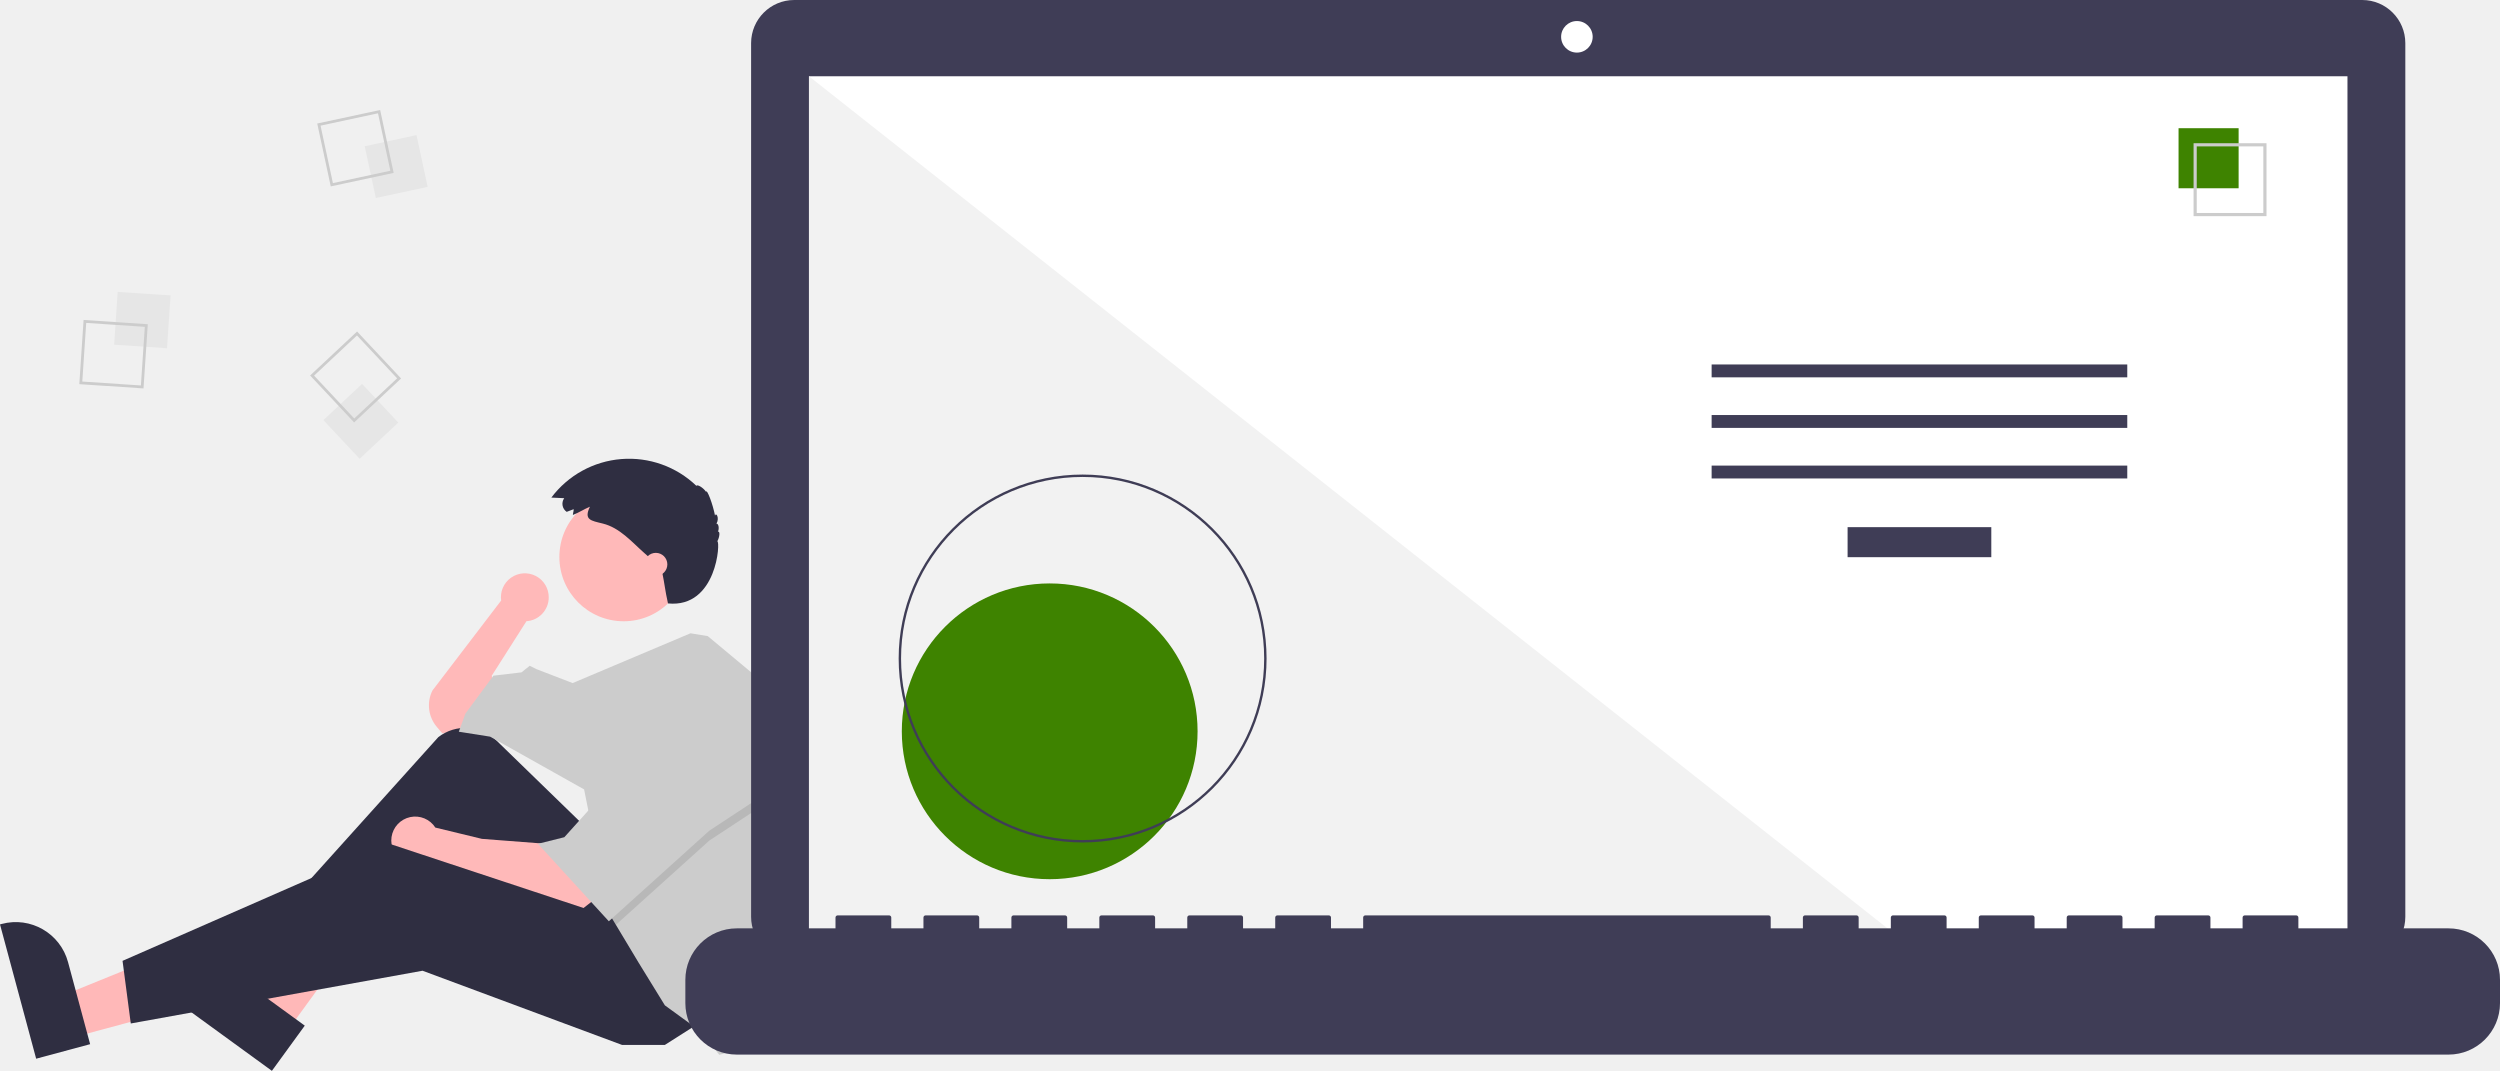
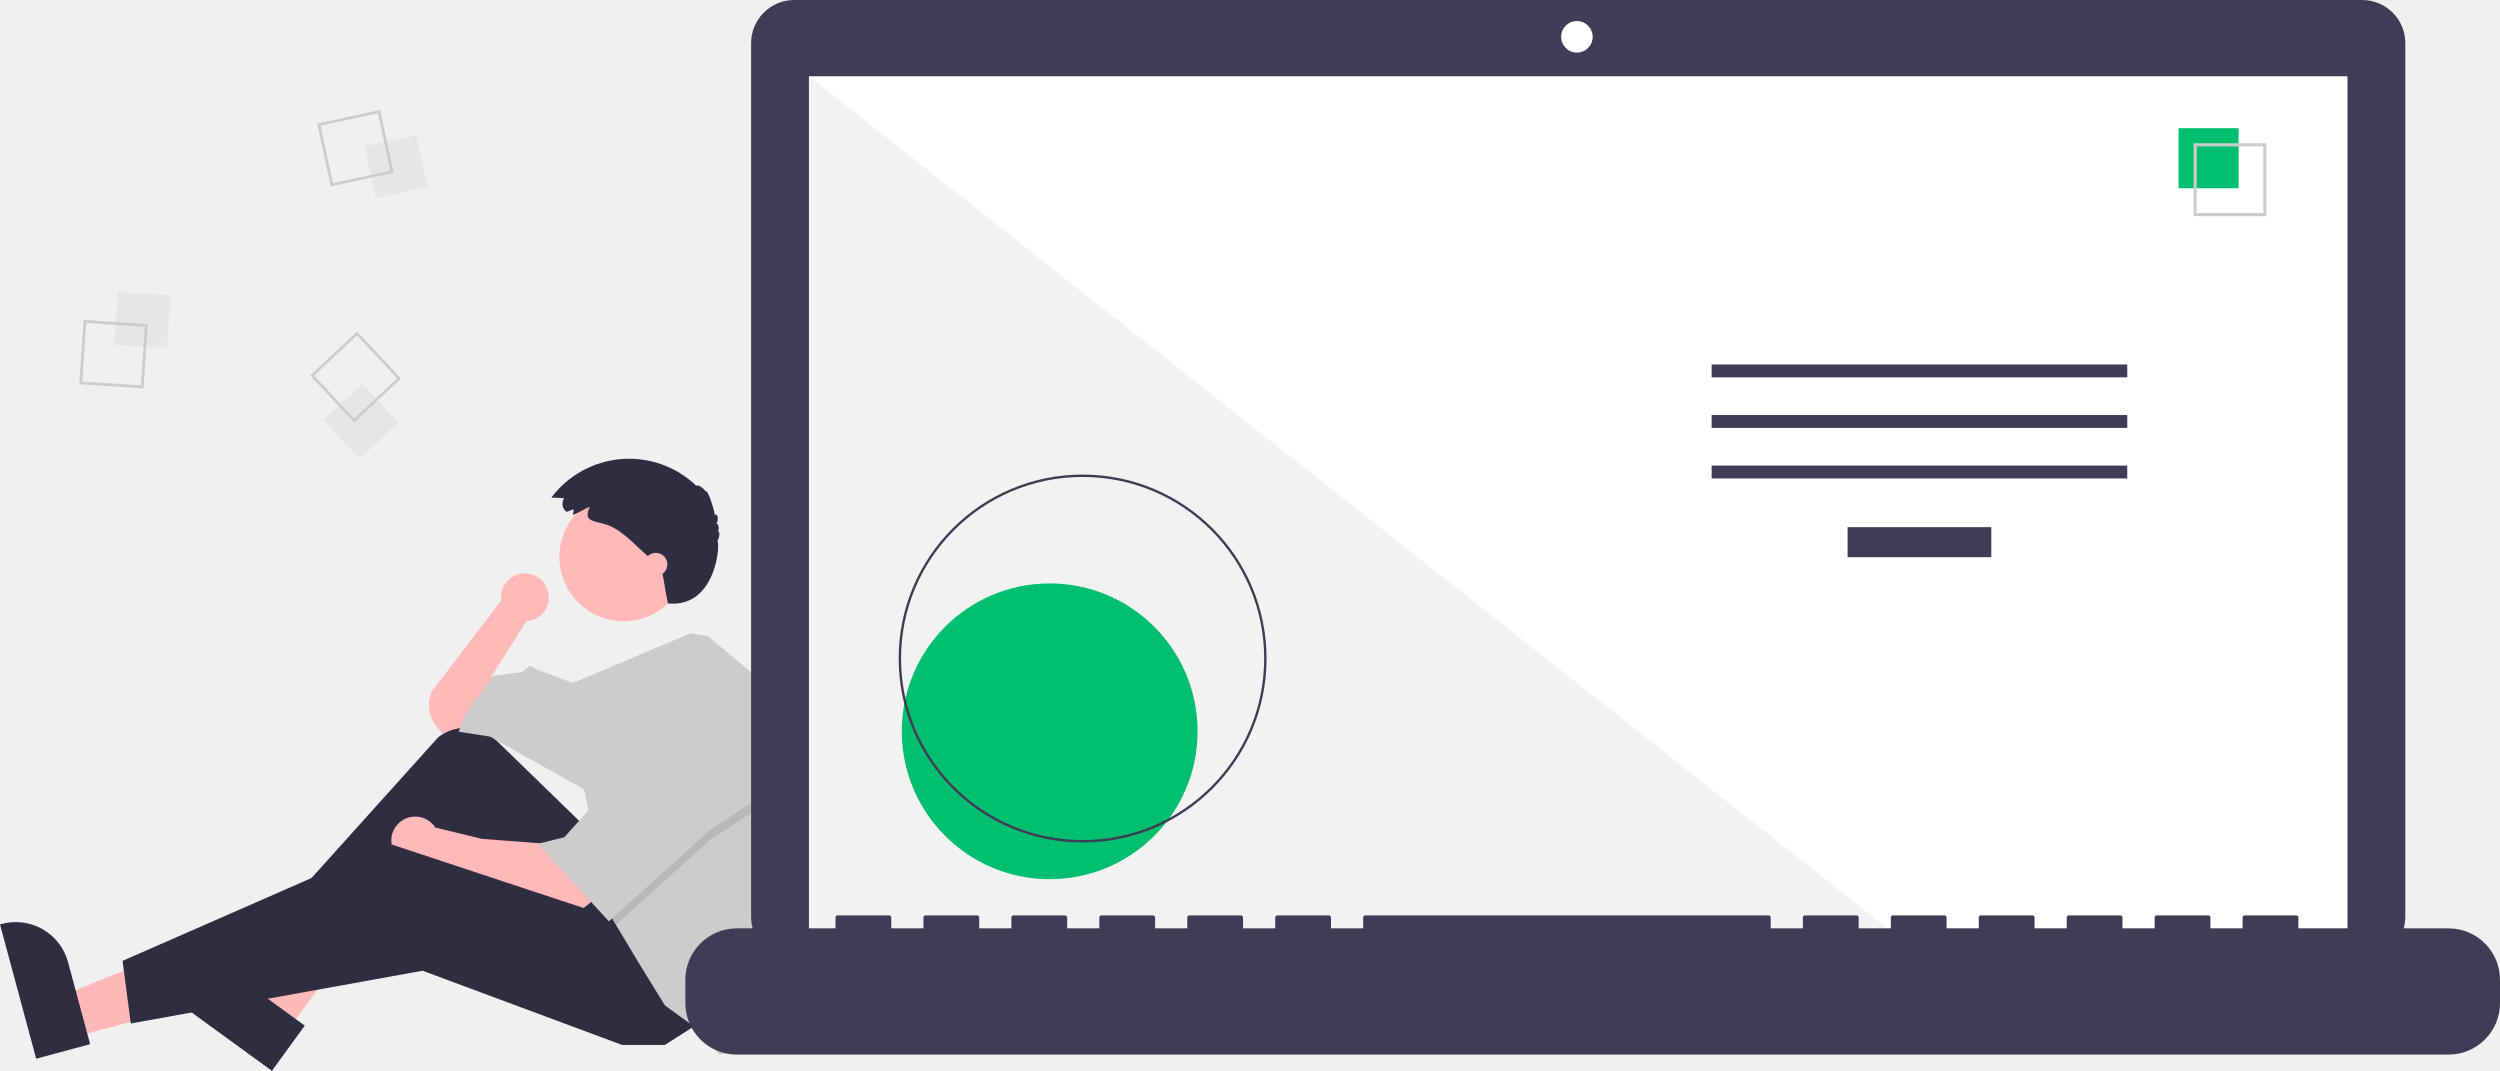
<svg xmlns="http://www.w3.org/2000/svg" id="ba230943-1bdb-4bd0-9561-c7824586c7f7" data-name="Layer 1" width="1019.484" height="436.681" viewBox="0 0 1019.484 436.681">
  <path d="M314.028,475.274a9.751,9.751,0,1,0-19.407,1.282l-28.014,36.686a13.583,13.583,0,0,0,1.836,14.914l2.198,2.564,10.083-2.017,11.428-10.083L290.806,507.192l14.117-22.183-.018-.016A9.743,9.743,0,0,0,314.028,475.274Z" transform="translate(-90.2579 -231.6594)" fill="#ffb9b9" />
  <polygon points="30.041 422.968 25.468 405.984 88.8 380.265 95.549 405.331 30.041 422.968" fill="#ffb8b8" />
  <path d="M105.002,663.391,90.258,608.629l.693-.187a22.075,22.075,0,0,1,27.054,15.575l0.0.001L127.01,657.466Z" transform="translate(-90.2579 -231.6594)" fill="#2f2e41" />
  <polygon points="117.278 420.254 103.054 409.91 136.185 350.121 157.179 365.388 117.278 420.254" fill="#ffb8b8" />
  <path d="M201.137,668.341,155.271,634.985l.422-.58a22.075,22.075,0,0,1,30.835-4.87l.001.001L214.542,649.908Z" transform="translate(-90.2579 -231.6594)" fill="#2f2e41" />
  <path d="M328.45,568.364l-35.795-34.773a18.076,18.076,0,0,0-23.668-1.322L201.401,607.352l6.05,9.411L271.984,573.069l43.694,57.139,41.678-20.838Z" transform="translate(-90.2579 -231.6594)" fill="#2f2e41" />
  <path d="M312.989,575.758l-26.217-2.017-18.986-4.603a9.753,9.753,0,1,0-1.85,12.656l-.003.014,11.428,4.706,49.072,16.806,6.05-4.706Z" transform="translate(-90.2579 -231.6594)" fill="#ffb9b9" />
  <polygon points="285.92 416.699 271.131 426.11 253.653 426.11 172.315 395.86 53.332 417.371 49.971 391.826 158.871 344.099 254.326 375.693 285.92 416.699" fill="#2f2e41" />
  <circle cx="254.326" cy="227.132" r="26.217" fill="#ffb9b9" />
  <path d="M412.417,563.463a150.631,150.631,0,0,1-7.388,46.592l-1.963,6.037-9.411,43.022-10.083,2.689-7.394-9.411-14.789-10.755L350.634,624.158,341.411,608.791l-2.877-4.8-10.083-50.416-38.317-21.511-12.772-2.017,2.689-7.394,11.428-15.461L302.906,505.847l3.361-2.689,2.689,1.344,14.823,5.71,48.057-20.304,7.031,1.15L403.067,511.225A150.499,150.499,0,0,1,412.417,563.463Z" transform="translate(-90.2579 -231.6594)" fill="#ccc" />
  <polygon points="314.825 325.949 289.281 342.754 251.153 377.131 248.276 372.332 240.209 331.999 242.226 331.999 263.065 293.683 314.825 325.949" opacity="0.1" style="isolation:isolate" />
  <polygon points="263.065 289.649 242.226 327.965 230.126 341.41 219.371 344.099 248.276 375.693 289.281 338.721 314.825 321.915 263.065 289.649" fill="#ccc" />
  <path d="M324.193,439.299l-2.841,1.093a3.965,3.965,0,0,1-1.06-5.507q.023-.034.047-.067l-5.249-.246a39.637,39.637,0,0,1,59.173-4.77c.239-.823,2.844.778,3.908,2.402.357-1.339,2.8,5.135,3.664,9.712.4-1.524,1.938.936.591,3.297.854-.125,1.239,2.059.578,3.276.934-.439.777,2.169-.236,3.911,1.333-.118-.114,27.331-20.114,25.331-1.392-6.397-1-6-2.64-14.226-.763-.81-1.599-1.548-2.433-2.284l-4.513-3.983c-5.247-4.632-10.021-10.348-17.011-12.08-4.804-1.19-7.841-1.458-5.223-6.872-2.365.987-4.574,2.455-6.961,3.372C323.905,440.902,324.239,440.055,324.193,439.299Z" transform="translate(-90.2579 -231.6594)" fill="#2f2e41" />
  <circle cx="267.434" cy="230.157" r="4.706" fill="#ffb9b9" />
  <rect x="137.514" y="351.376" width="21.61" height="21.61" transform="translate(-313.1754 254.4458) rotate(-86.18992)" fill="#e6e6e6" style="isolation:isolate" />
  <path d="M124.344,362.131l26.183,1.744-1.744,26.183-26.183-1.744Zm24.969,2.806-23.906-1.592-1.592,23.906,23.906,1.592Z" transform="translate(-90.2579 -231.6594)" fill="#ccc" />
  <rect x="241.009" y="288.772" width="21.61" height="21.61" transform="translate(-147.5724 -172.0746) rotate(-12.12675)" fill="#e6e6e6" style="isolation:isolate" />
  <path d="M245.278,276.51l5.513,25.655-25.655,5.513-5.513-25.655Zm4.157,24.779-5.033-23.424-23.424,5.033,5.033,23.424Z" transform="translate(-90.2579 -231.6594)" fill="#ccc" />
  <rect x="226.603" y="392.674" width="21.61" height="21.61" transform="translate(-301.9456 39.64172) rotate(-43.12712)" fill="#e6e6e6" style="isolation:isolate" />
  <path d="M253.815,385.997,234.663,403.935l-17.939-19.152,19.152-17.939Zm-19.099,16.326,17.486-16.379-16.379-17.486-17.486,16.379Z" transform="translate(-90.2579 -231.6594)" fill="#ccc" />
  <path d="M1053.535,231.659H414.152a17.598,17.598,0,0,0-17.599,17.598v356.252a17.599,17.599,0,0,0,17.599,17.599H1053.535a17.599,17.599,0,0,0,17.599-17.599V249.258a17.599,17.599,0,0,0-17.599-17.598Z" transform="translate(-90.2579 -231.6594)" fill="#3f3d56" />
  <rect x="329.89" y="31.101" width="627.391" height="353.913" fill="#fff" />
  <circle cx="643.049" cy="15.014" r="6.435" fill="#fff" />
  <polygon points="777.858 385.015 329.89 385.015 329.89 31.102 777.858 385.015" fill="#f2f2f2" style="isolation:isolate" />
-   <circle cx="428.058" cy="298.224" r="60.307" fill="#3e8300" />
+   <circle cx="428.058" cy="298.224" r="60.307" fill="#01bf71" />
  <path d="M531.741,575.21a75.016,75.016,0,1,1,75.016-75.016A75.016,75.016,0,0,1,531.741,575.21Zm0-149.051A74.035,74.035,0,1,0,605.776,500.194a74.035,74.035,0,0,0-74.035-74.035Z" transform="translate(-90.2579 -231.6594)" fill="#3f3d56" />
  <rect x="753.437" y="214.97" width="58.605" height="12.246" fill="#3f3d56" />
  <rect x="697.991" y="148.627" width="169.497" height="5.248" fill="#3f3d56" />
  <rect x="697.991" y="169.246" width="169.497" height="5.248" fill="#3f3d56" />
  <rect x="697.991" y="189.866" width="169.497" height="5.248" fill="#3f3d56" />
-   <rect x="888.401" y="52.282" width="24.492" height="24.492" fill="#3e8300" />
+   <rect x="888.401" y="52.282" width="24.492" height="24.492" fill="#01bf71" />
  <path d="M1014.522,319.804h-29.74v-29.74h29.74Zm-28.447-1.293h27.154V291.357H986.075Z" transform="translate(-90.2579 -231.6594)" fill="#ccc" />
  <path d="M1088.749,610.239h-61.229v-4.412a.875.875,0,0,0-.875-.875h-20.993a.875.875,0,0,0-.875.875v4.412H991.657v-4.412a.875.875,0,0,0-.875-.875H969.789a.875.875,0,0,0-.875.875h0v4.412H955.794v-4.412a.875.875,0,0,0-.875-.875h-20.993a.875.875,0,0,0-.875.875h0v4.412H919.931v-4.412a.875.875,0,0,0-.875-.875H898.064a.875.875,0,0,0-.875.875v4.412H884.068v-4.412a.875.875,0,0,0-.875-.875H862.201a.875.875,0,0,0-.875.875h0v4.412H848.205v-4.412a.875.875,0,0,0-.875-.875H826.338a.875.875,0,0,0-.875.875h0v4.412H812.343v-4.412a.875.875,0,0,0-.875-.875H647.023a.875.875,0,0,0-.875.875h0v4.412H633.028v-4.412a.875.875,0,0,0-.875-.875H611.161a.875.875,0,0,0-.875.875h0v4.412h-13.121v-4.412a.875.875,0,0,0-.875-.875h-20.993a.875.875,0,0,0-.875.875h0v4.412H561.302v-4.412a.875.875,0,0,0-.875-.875H539.435a.875.875,0,0,0-.875.875h0v4.412H525.44v-4.412a.875.875,0,0,0-.875-.875H503.572a.875.875,0,0,0-.875.875h0v4.412h-13.121v-4.412a.875.875,0,0,0-.875-.875H467.709a.875.875,0,0,0-.875.875v4.412H453.714v-4.412a.875.875,0,0,0-.875-.875H431.846a.875.875,0,0,0-.875.875h0v4.412H390.735A20.993,20.993,0,0,0,369.742,631.232v9.492A20.993,20.993,0,0,0,390.735,661.717h698.014a20.993,20.993,0,0,0,20.993-20.993V631.232A20.993,20.993,0,0,0,1088.749,610.239Z" transform="translate(-90.2579 -231.6594)" fill="#3f3d56" />
</svg>
